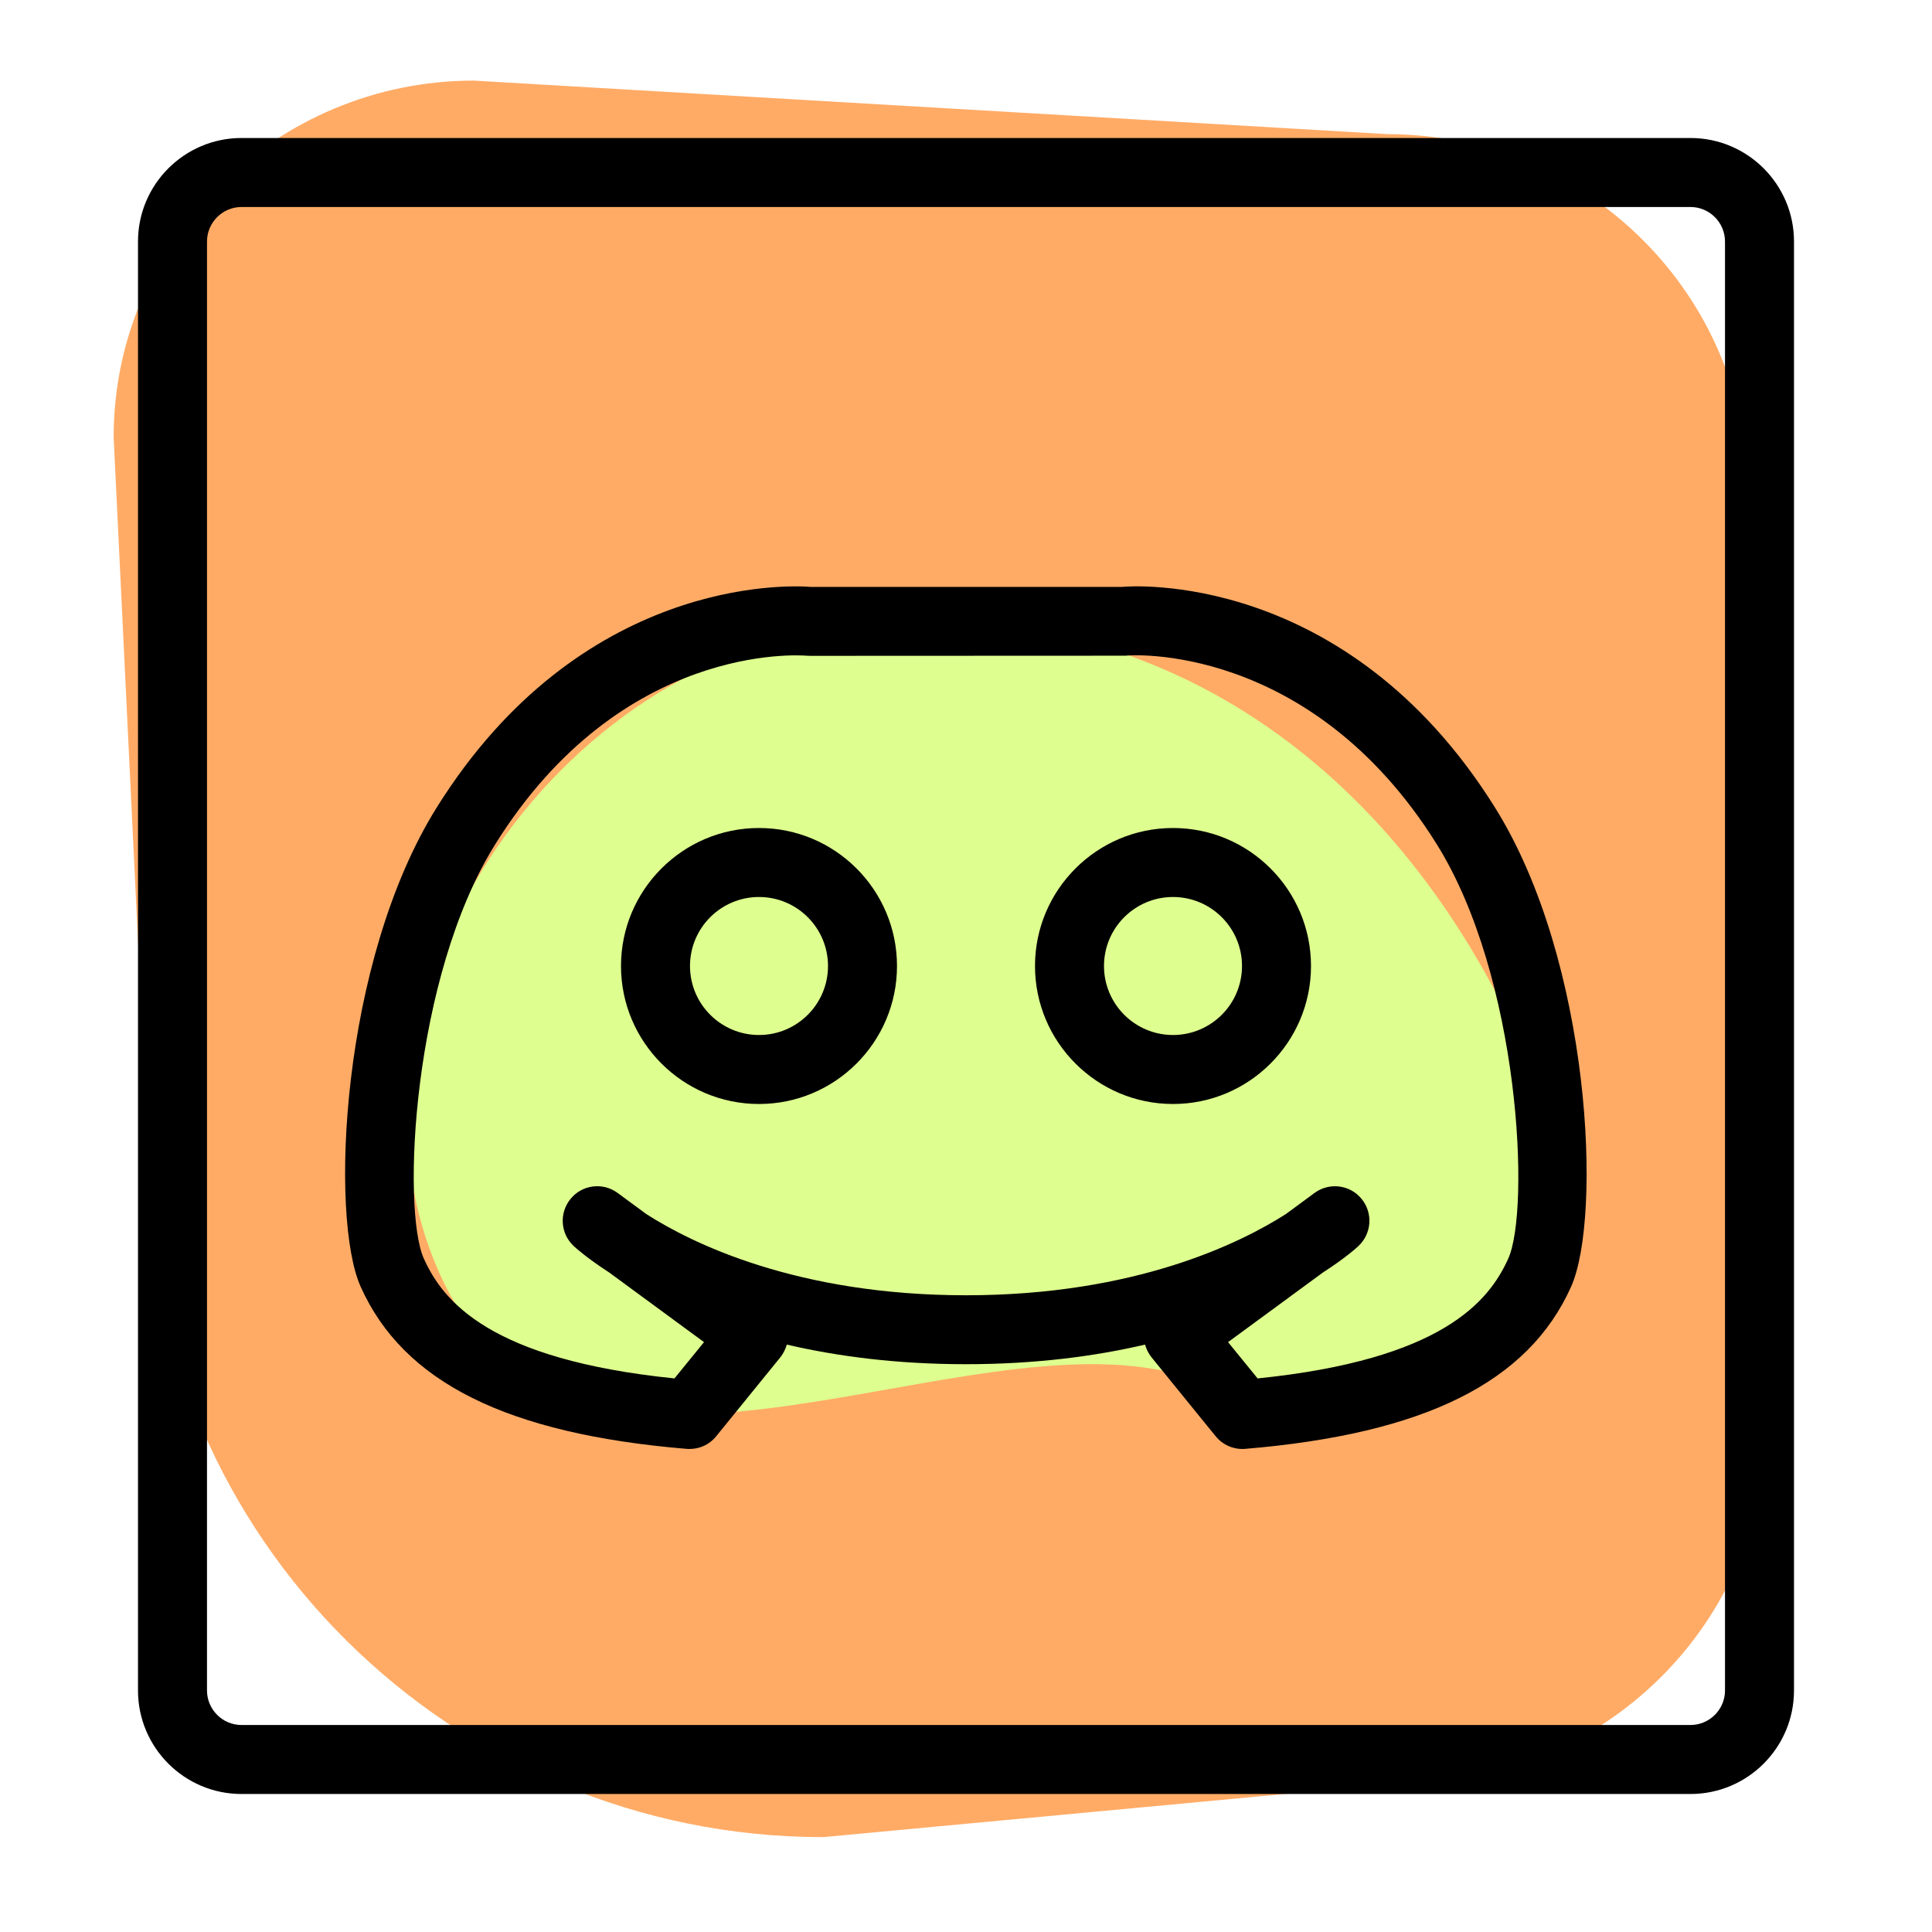
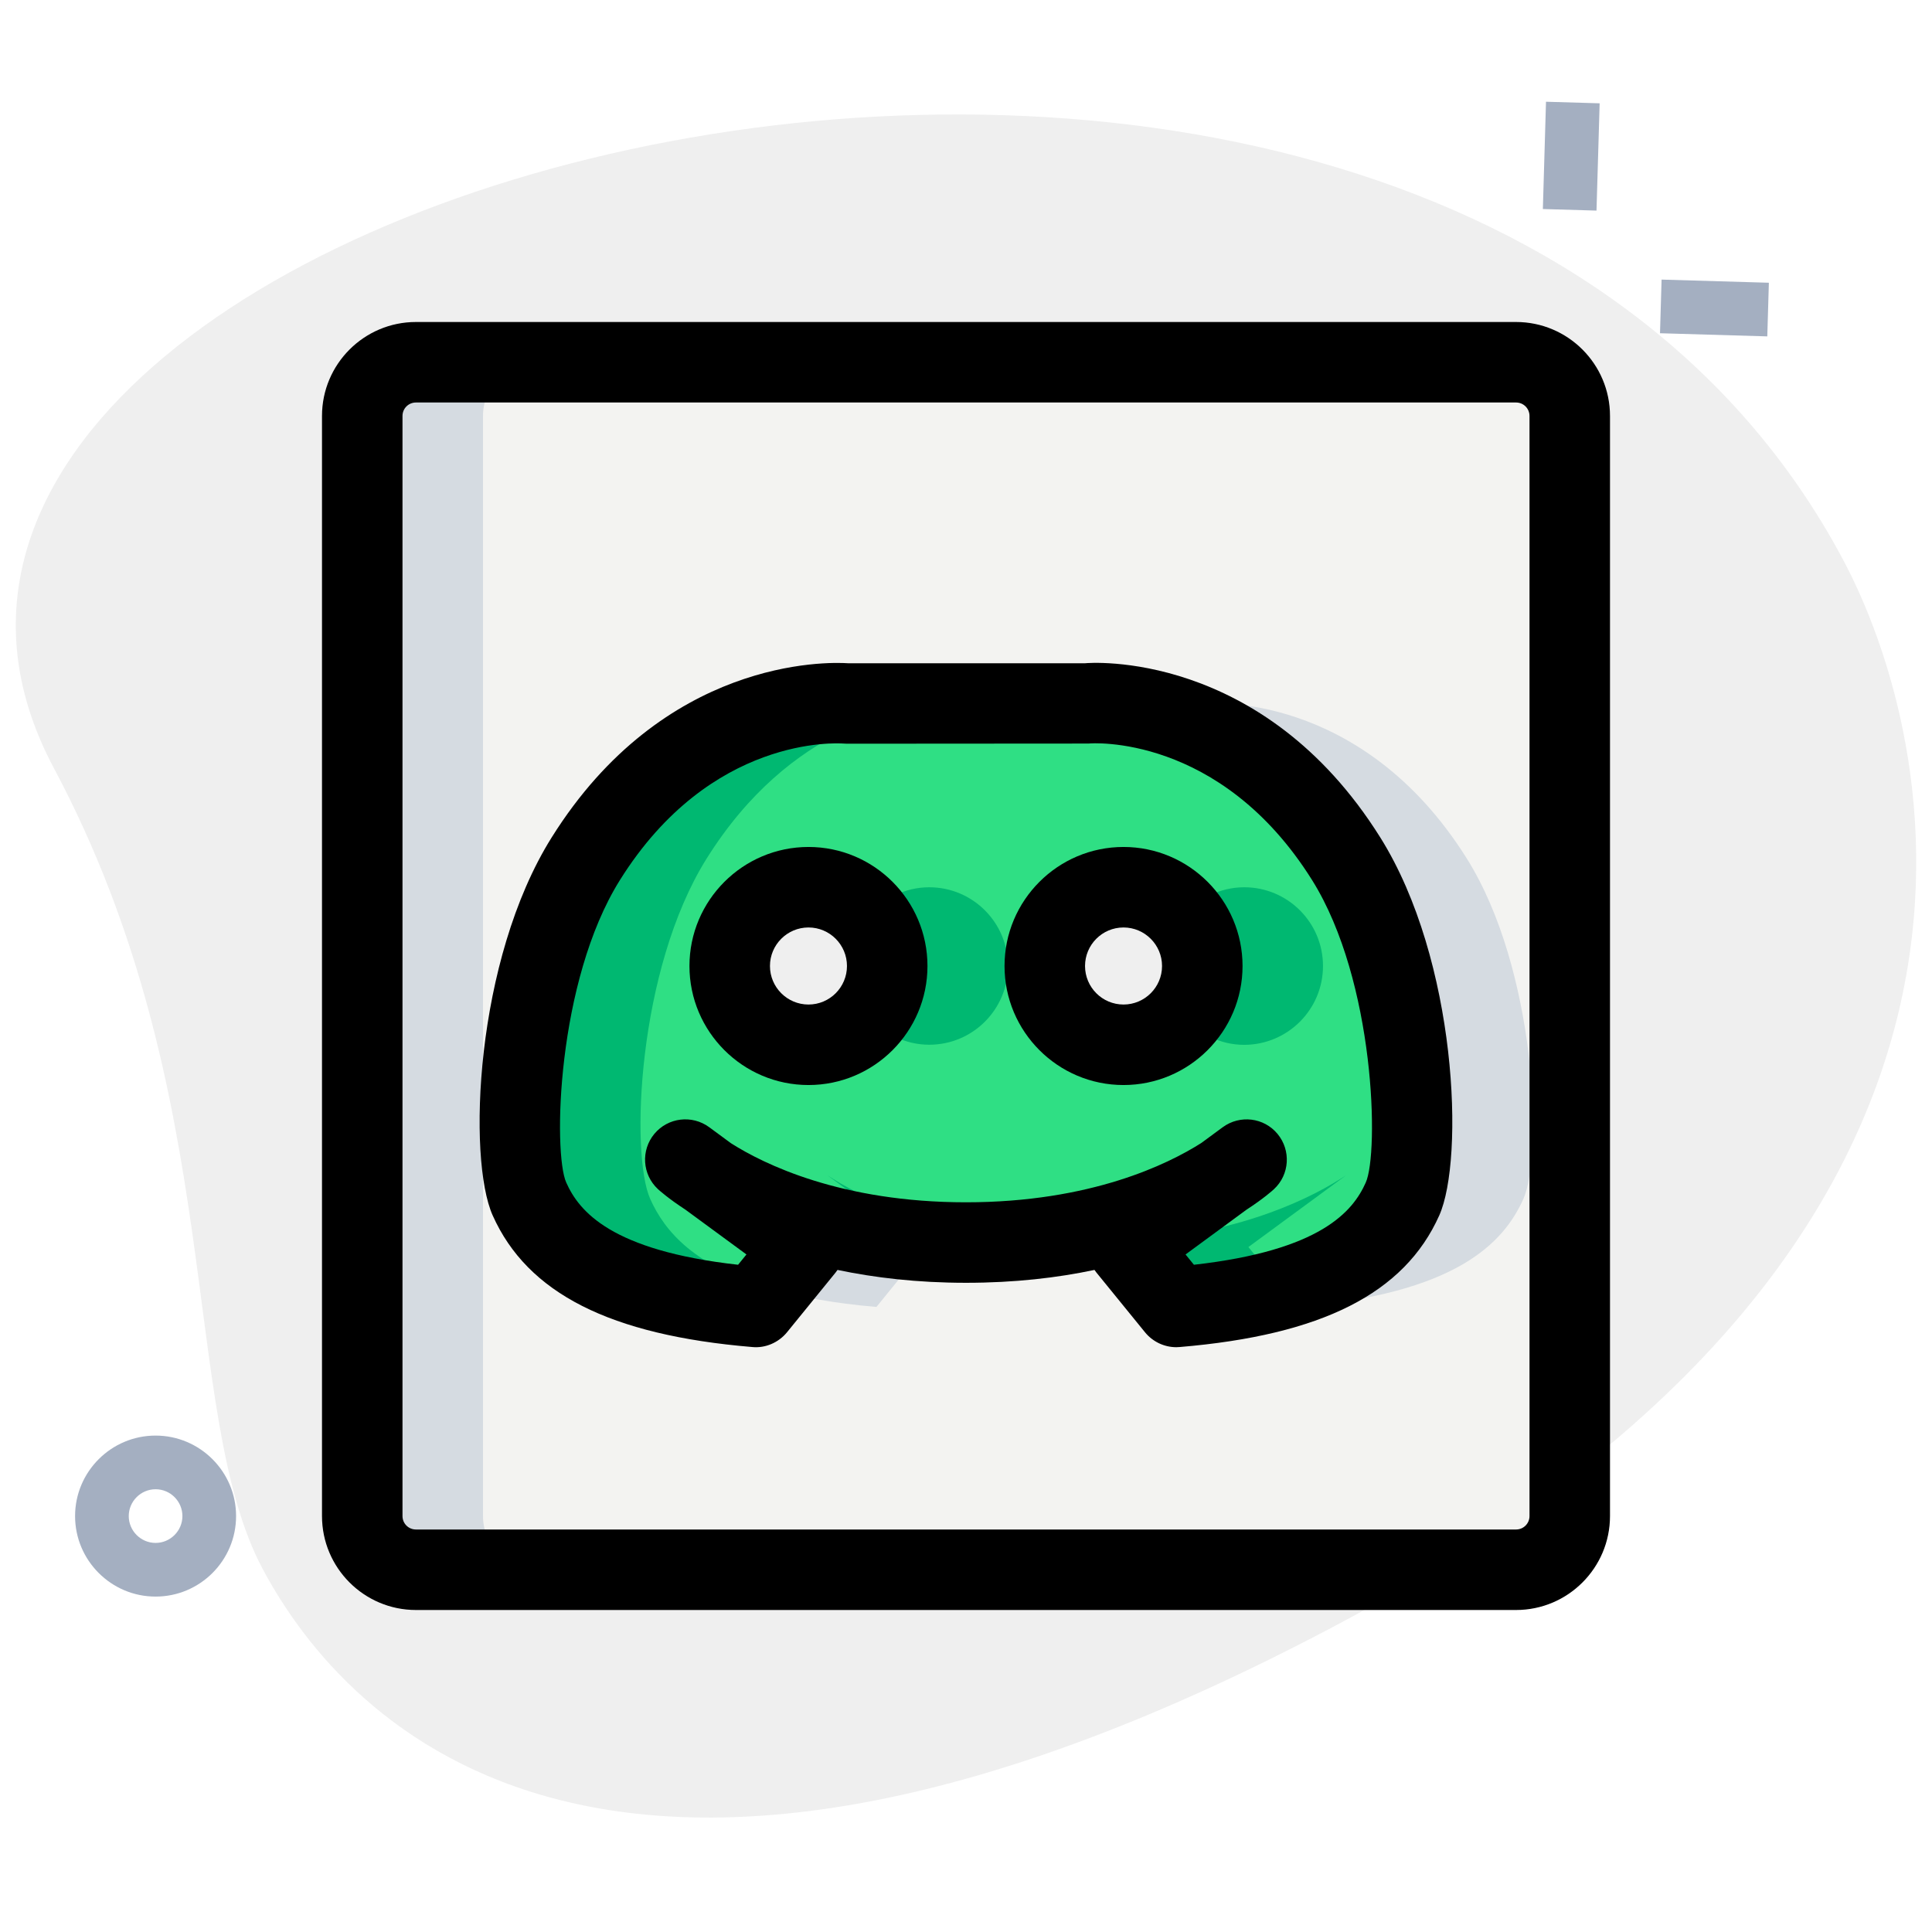
- <svg xmlns="http://www.w3.org/2000/svg" viewBox="0 0 28 28" width="448px" height="448px">
-   <path fill="#ffab66" d="m2.16 16.954-.513-10.618c0-2.843 2.349-5.168 5.221-5.168l13.238.776c2.871 0 5.221 2.326 5.221 5.168l.266 13.556c0 2.843-2.349 5.168-5.221 5.168l-8.441.789c-5.374.002-9.771-4.351-9.771-9.671z" />
-   <path fill="#deff8f" d="m12.289 9.069c-4.494.54-7.691 5.735-5.856 9.52s7.091.676 10.313 1.256 7.461.68 5.571-4.073-5.663-7.227-10.028-6.703z" />
-   <path d="m24.5 26h-21c-.827 0-1.5-.673-1.5-1.5v-21c0-.827.673-1.5 1.5-1.5h21c.827 0 1.5.673 1.5 1.5v21c0 .827-.673 1.5-1.5 1.5zm-21-23c-.275 0-.5.225-.5.5v21c0 .275.225.5.5.5h21c.275 0 .5-.225.5-.5v-21c0-.275-.225-.5-.5-.5z" />
-   <path d="m18.006 21c-.149 0-.293-.067-.388-.185l-.927-1.141c-.045-.056-.077-.119-.096-.187-.729.17-1.594.284-2.596.284s-1.866-.114-2.596-.284c-.019.067-.051.131-.096.187l-.927 1.141c-.104.128-.257.195-.43.183-2.602-.218-4.103-.965-4.723-2.35-.452-1.006-.292-4.717 1.104-6.948 2.082-3.33 5.076-3.223 5.42-3.194h4.514c.09-.011 3.237-.265 5.4 3.195 1.396 2.23 1.556 5.941 1.104 6.948-.62 1.384-2.121 2.131-4.723 2.349-.012.001-.026.002-.04.002zm-.208-1.549.428.526c2.674-.272 3.354-1.117 3.633-1.737.32-.714.172-4.073-1.039-6.009-1.84-2.942-4.478-2.737-4.506-2.728l-4.58.002c-.015 0-.029-.001-.045-.002-.105-.008-2.682-.193-4.508 2.727-1.211 1.937-1.359 5.296-1.039 6.009.278.621.959 1.466 3.633 1.738l.428-.526-1.374-1.009c-.322-.208-.492-.362-.514-.383-.194-.181-.214-.48-.045-.685.168-.206.469-.242.681-.085l.417.307c.654.419 2.178 1.176 4.633 1.176 2.456 0 3.98-.759 4.635-1.177l.415-.306c.213-.156.513-.121.681.085.169.204.149.504-.045.685-.021.021-.191.175-.514.383z" />
-   <path d="m17 16c-1.103 0-2-.897-2-2s.897-2 2-2 2 .897 2 2-.897 2-2 2zm0-3c-.552 0-1 .448-1 1s.448 1 1 1 1-.448 1-1-.448-1-1-1z" />
-   <path d="m11 16c-1.103 0-2-.897-2-2s.897-2 2-2 2 .897 2 2-.897 2-2 2zm0-3c-.552 0-1 .448-1 1s.448 1 1 1 1-.448 1-1-.448-1-1-1z" />
+ <svg xmlns="http://www.w3.org/2000/svg" viewBox="0 0 36 36" width="288px" height="288px">
+   <path fill="#efefef" d="m1.003 14.311c3.253 6.104 2.324 11.981 3.891 14.923s6.551 8.218 20.083 1.008 11.09-16.579 9.365-19.815c-8.072-15.151-39.1-6.927-33.339 3.884z" />
+   <path fill="#a4afc1" d="m28.279 2.409h2v1h-2z" transform="rotate(-88.321 29.279 2.91)" />
+   <path fill="#a4afc1" d="m31.448 4.739h1v2h-1z" transform="rotate(-88.321 31.947 5.74)" />
+   <path fill="#a4afc1" d="m2.899 29.75c-.827 0-1.5-.673-1.5-1.5s.673-1.5 1.5-1.5 1.5.673 1.5 1.5-.672 1.5-1.5 1.5zm0-2c-.275 0-.5.225-.5.5s.225.5.5.5.5-.225.5-.5-.224-.5-.5-.5z" />
+   <path fill="#f3f3f1" d="m28.25 6.75h-20.5c-.552 0-1 .448-1 1v20.5c0 .552.448 1 1 1h20.5c.552 0 1-.448 1-1v-20.5c0-.552-.448-1-1-1zm-2.116 15.591c-.373.832-1.267 1.764-4.215 2.011l-.907-1.116 1.82-1.337c-.678.447-2.249 1.252-4.831 1.252-2.583 0-4.154-.805-4.832-1.252l1.82 1.337-.907 1.116c-2.948-.247-3.842-1.18-4.215-2.011-.373-.832-.238-4.281 1.048-6.338 1.981-3.167 4.868-2.895 4.868-2.895h4.435s2.887-.272 4.868 2.895c1.286 2.057 1.421 5.507 1.048 6.338z" />
+   <path fill="#2fdf84" d="m25.086 16.004c-1.981-3.167-4.868-2.895-4.868-2.895h-4.435s-2.887-.272-4.868 2.895c-1.286 2.056-1.421 5.506-1.048 6.338s1.267 1.764 4.215 2.011l.907-1.116-1.82-1.337c.678.447 2.249 1.252 4.832 1.252s4.154-.805 4.831-1.252l-1.82 1.337.907 1.116c2.948-.247 3.842-1.18 4.215-2.011.373-.832.238-4.282-1.048-6.338zm-10.021 3.463c-.81 0-1.467-.657-1.467-1.467s.657-1.467 1.467-1.467 1.467.657 1.467 1.467-.656 1.467-1.467 1.467zm5.87 0c-.81 0-1.467-.657-1.467-1.467s.657-1.467 1.467-1.467 1.467.657 1.467 1.467-.657 1.467-1.467 1.467z" />
+   <path fill="#d5dbe1" d="m14.988 23.237-.629.774c.529.153 1.169.274 1.972.342l.907-1.116-.165-.121c-2.037-.161-3.312-.826-3.905-1.216z" />
+   <path fill="#d5dbe1" d="m20.25 23.152c.325 0 .633-.013.927-.036l1.655-1.216c-.572.377-1.79 1.005-3.707 1.193.354.034.723.059 1.125.059z" />
+   <path fill="#d5dbe1" d="m17.677 13.109h.356c-.001 0-.135-.011-.356 0z" />
+   <path fill="#d5dbe1" d="m9 28.25v-20.5c0-.552.448-1 1-1h-2.25c-.552 0-1 .448-1 1v20.5c0 .552.448 1 1 1h2.25c-.552 0-1-.448-1-1z" />
+   <path fill="#d5dbe1" d="m27.336 16.004c-1.981-3.167-4.868-2.895-4.868-2.895h-1.894c.828.04 2.95.396 4.513 2.895 1.286 2.056 1.421 5.506 1.048 6.338-.271.605-.829 1.26-2.243 1.669l.278.342c2.948-.247 3.842-1.18 4.215-2.011.372-.832.237-4.282-1.049-6.338z" />
+   <g fill="#00b871">
+     <path d="m17.315 19.467c.81 0 1.467-.657 1.467-1.467s-.657-1.467-1.467-1.467c-.455 0-.856.211-1.125.536.211.254.342.576.342.932s-.132.678-.342.932c.269.323.671.534 1.125.534z" />
+     <path d="m24.652 18c0-.81-.657-1.467-1.467-1.467-.455 0-.856.211-1.125.536.211.254.342.576.342.932s-.132.678-.342.932c.269.325.67.536 1.125.536.81-.002 1.467-.659 1.467-1.469z" />
+     <path d="m20.218 13.109h.356c-.222-.011-.356 0-.356 0z" />
+     <path d="m15.418 21.9 1.655 1.216c.293.023.602.036.927.036.402 0 .771-.025 1.125-.059-1.917-.188-3.135-.816-3.707-1.193z" />
+     <path d="m23.262 23.237 1.82-1.337c-.592.391-1.868 1.055-3.905 1.216l-.165.121.907 1.116c.803-.067 1.443-.189 1.972-.342z" />
+     <path d="m12.116 22.341c-.373-.832-.238-4.281 1.048-6.338 1.563-2.499 3.685-2.855 4.513-2.895h-1.894s-2.887-.272-4.868 2.895c-1.286 2.056-1.421 5.506-1.048 6.338s1.267 1.764 4.215 2.011l.278-.342c-1.415-.408-1.973-1.063-2.244-1.669z" />
+   </g>
+   <path d="m21.919 25.103c-.225 0-.438-.101-.582-.276l-.907-1.115c-.013-.017-.024-.032-.036-.049-.688.146-1.485.24-2.394.24s-1.705-.095-2.394-.24c-.012.017-.023.032-.036.049l-.907 1.115c-.157.191-.402.297-.645.273-2.65-.222-4.188-1.001-4.837-2.451-.473-1.055-.335-4.754 1.097-7.042 2.09-3.34 5.119-3.277 5.53-3.248h4.409c.066-.009 3.302-.271 5.504 3.248 1.432 2.288 1.569 5.987 1.097 7.042-.649 1.45-2.187 2.229-4.837 2.451-.02.002-.042.003-.062.003zm.172-1.728.156.192c2.365-.266 2.962-.994 3.202-1.532.247-.551.179-3.75-.999-5.634-1.716-2.741-4.137-2.552-4.162-2.546l-4.506.003c-.021 0-.043-.001-.065-.003-.11-.007-2.477-.158-4.167 2.546-1.178 1.884-1.246 5.083-.999 5.634.24.538.837 1.267 3.202 1.532l.156-.192-1.136-.834c-.321-.209-.491-.363-.514-.384-.291-.271-.32-.722-.067-1.028.255-.307.702-.36 1.022-.126l.406.299c.61.388 2.051 1.101 4.379 1.101 2.333 0 3.773-.716 4.384-1.104l.401-.295c.319-.234.767-.183 1.022.126.253.307.224.758-.067 1.028-.022.021-.192.175-.514.384z" />
+   <path d="m20.935 20.218c-1.223 0-2.217-.995-2.217-2.218s.994-2.218 2.217-2.218 2.218.995 2.218 2.218-.996 2.218-2.218 2.218zm0-2.936c-.396 0-.717.322-.717.718s.321.718.717.718.718-.322.718-.718-.323-.718-.718-.718z" />
+   <path d="m15.065 20.218c-1.223 0-2.218-.995-2.218-2.218s.995-2.218 2.218-2.218 2.217.995 2.217 2.218-.994 2.218-2.217 2.218zm0-2.936c-.396 0-.718.322-.718.718s.322.718.718.718.717-.322.717-.718-.321-.718-.717-.718z" />
+   <path d="m28.25 30h-20.5c-.965 0-1.75-.785-1.75-1.75v-20.5c0-.965.785-1.75 1.75-1.75h20.5c.965 0 1.75.785 1.75 1.75v20.5c0 .965-.785 1.75-1.75 1.75zm-20.5-22.5c-.138 0-.25.112-.25.25v20.5c0 .138.112.25.25.25h20.5c.138 0 .25-.112.25-.25v-20.5c0-.138-.112-.25-.25-.25z" />
</svg>
